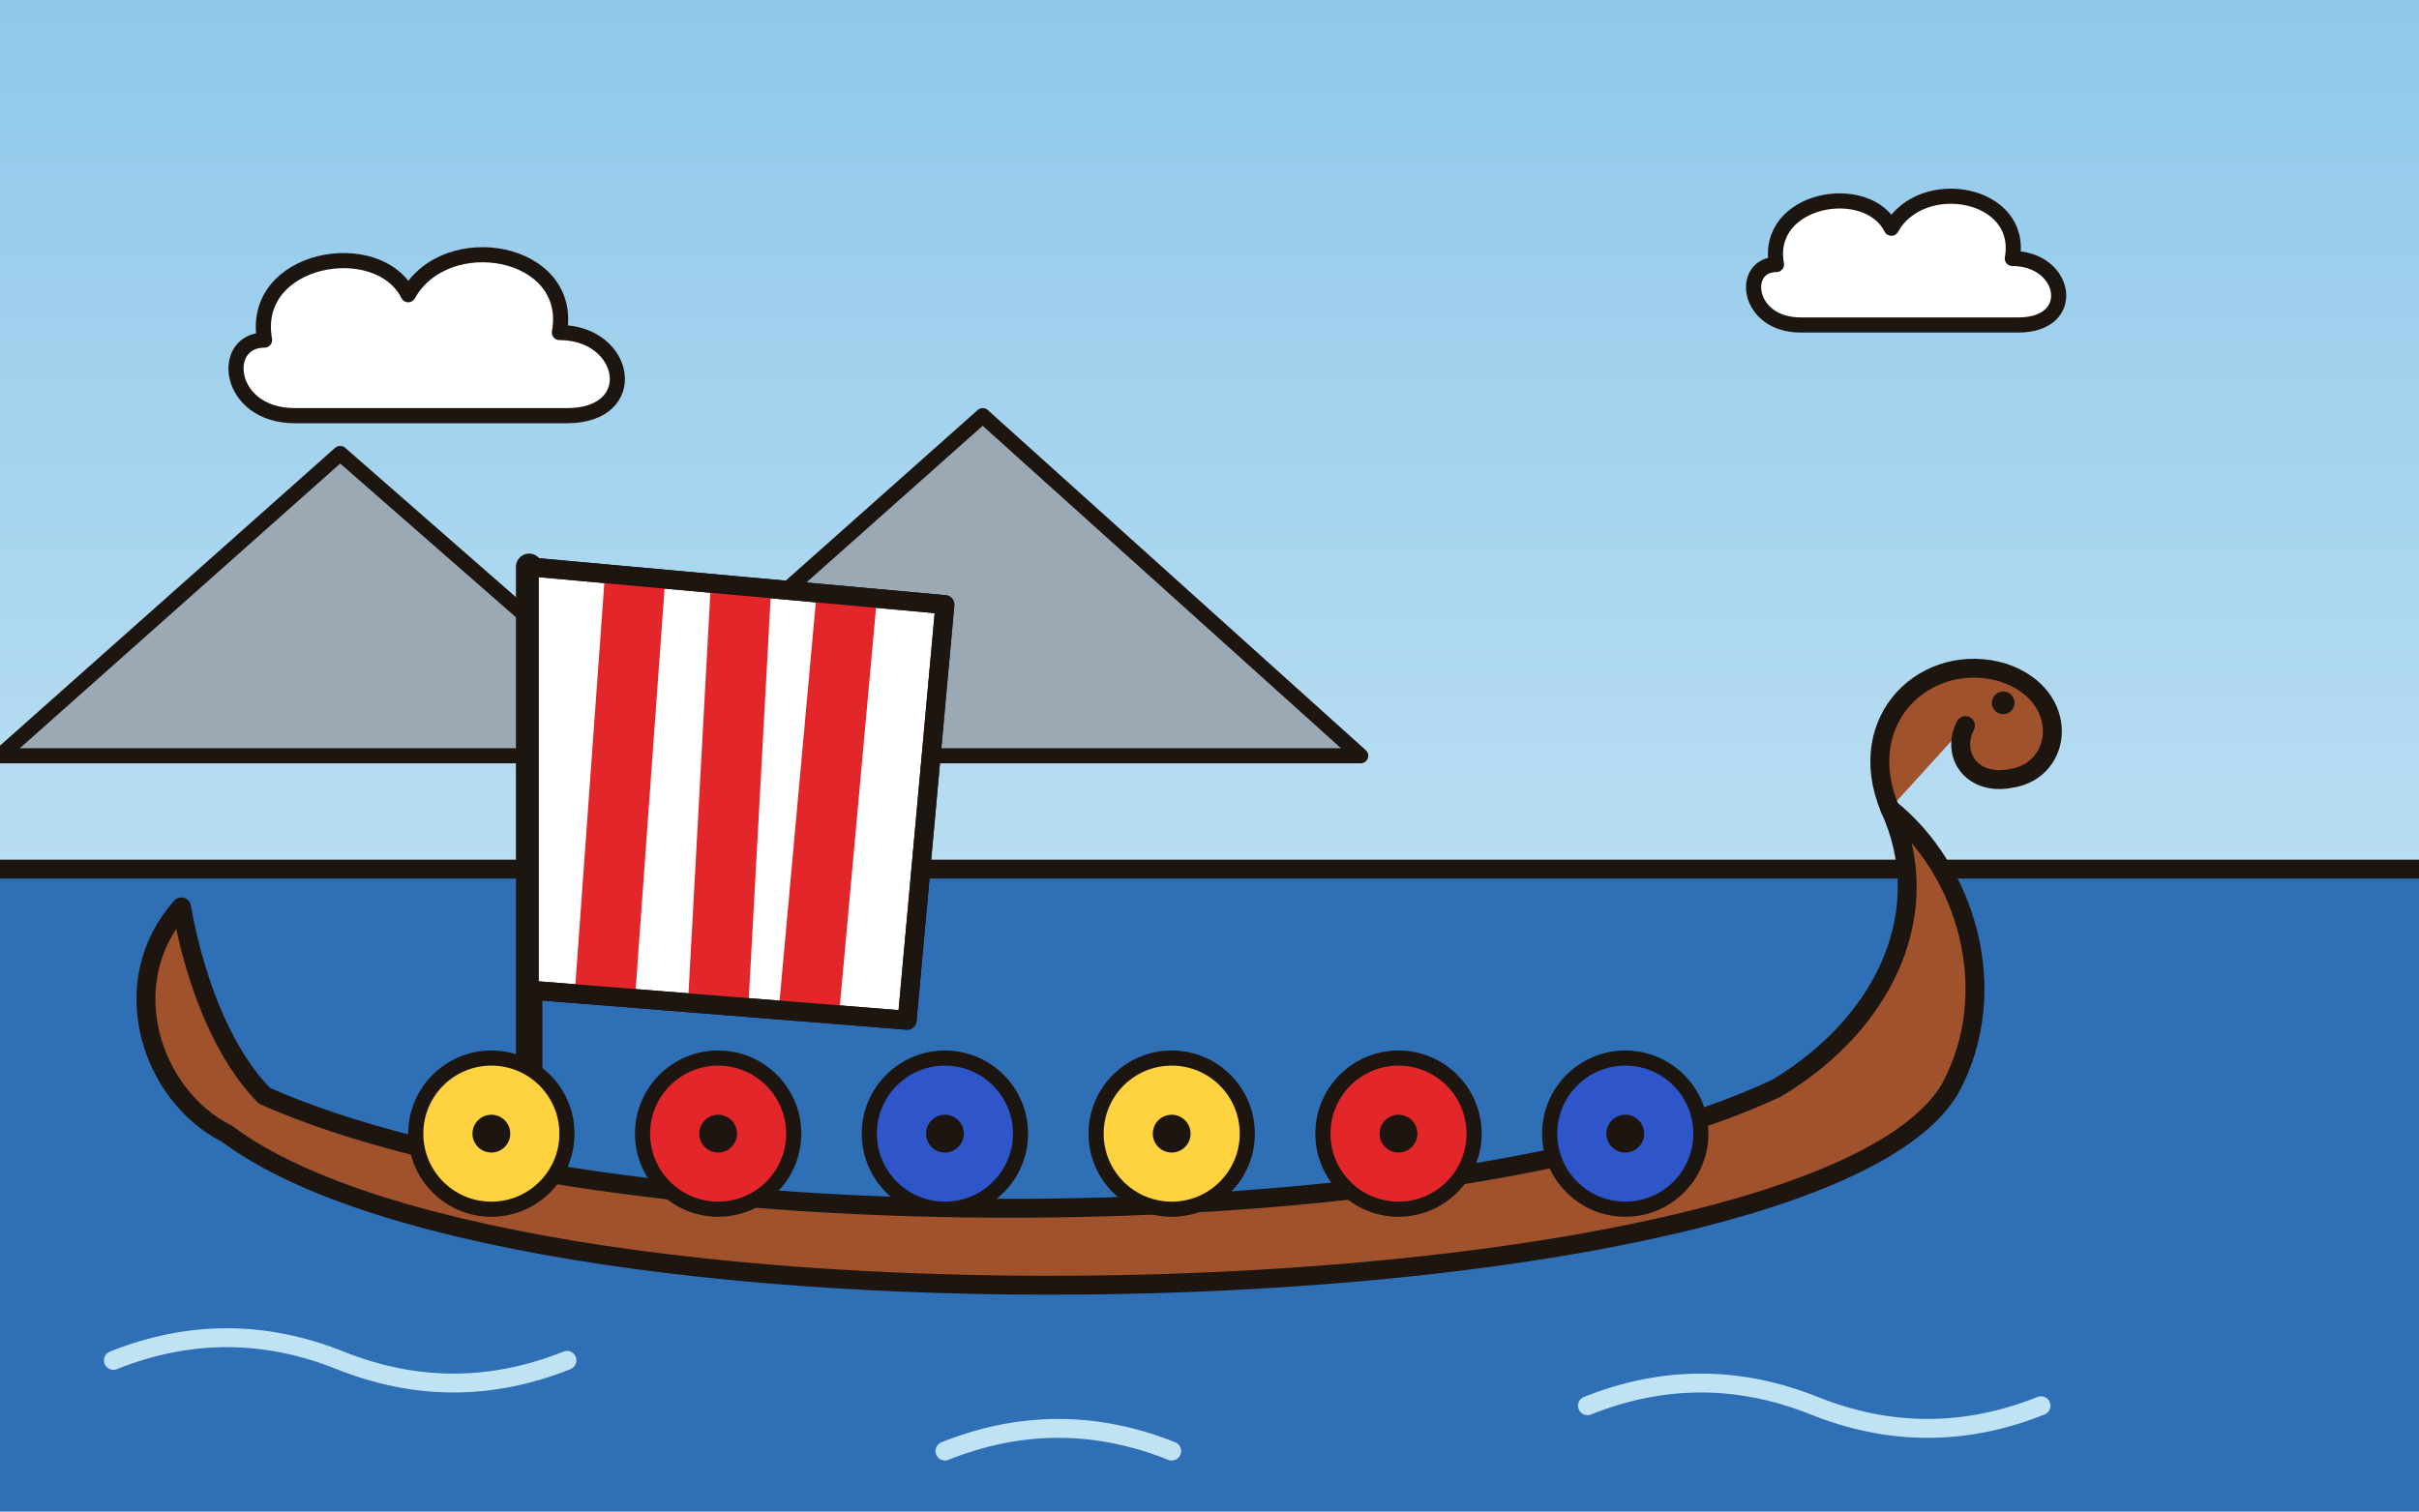
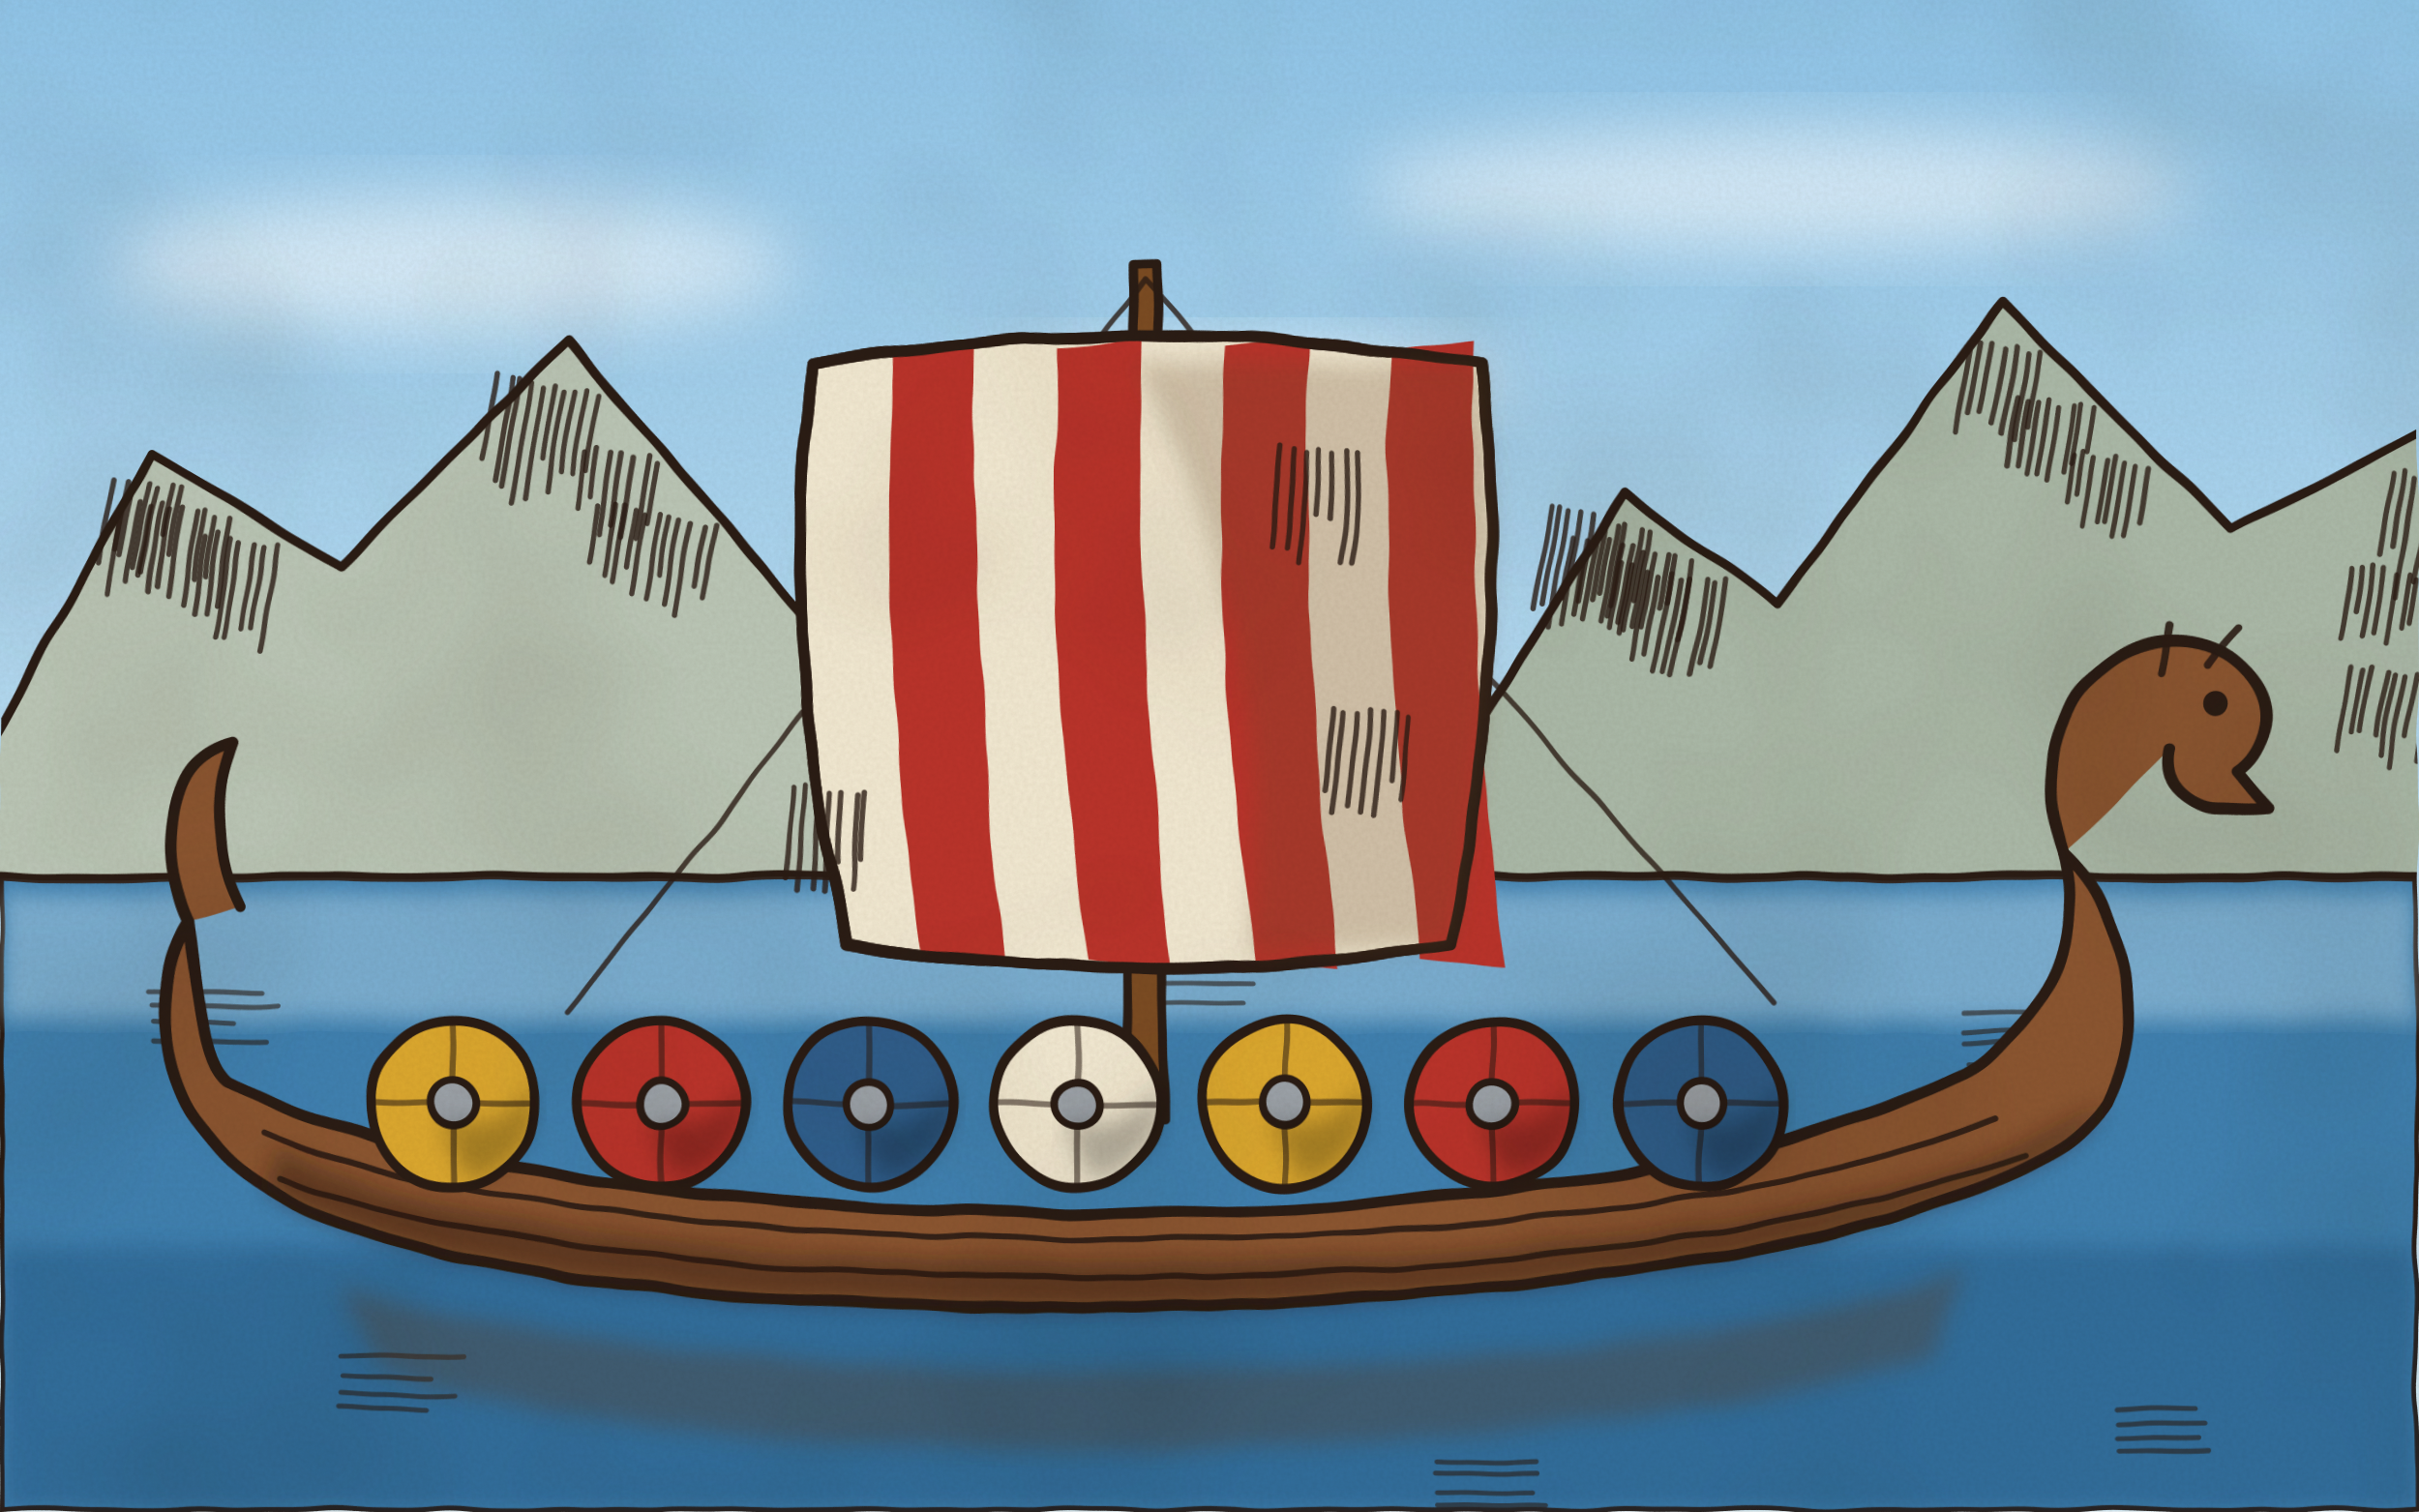
<svg xmlns="http://www.w3.org/2000/svg" viewBox="0 0 640 400" width="640" height="400">
  <defs>
-     <linearGradient id="c" x1="0" y1="0" x2="0" y2="1">
-       <stop offset="0" stop-color="#8fc8ea" />
-       <stop offset="1" stop-color="#d8eef8" />
+     <linearGradient id="ciel-v" x1="0" y1="0" x2="0" y2="1">
+       <stop offset="0" stop-color="#8fc3e6" />
+       <stop offset="1" stop-color="#d6ecf6" />
    </linearGradient>
+     <filter id="encre" x="-2%" y="-2%" width="104%" height="104%">
+       <feTurbulence type="fractalNoise" baseFrequency="0.04" numOctaves="2" seed="4" result="b" />
+       <feDisplacementMap in="SourceGraphic" in2="b" scale="2.4" xChannelSelector="R" yChannelSelector="G" />
+     </filter>
+     <filter id="doux" x="-10%" y="-10%" width="120%" height="120%">
+       <feGaussianBlur stdDeviation="3" />
+     </filter>
+     <filter id="flou" x="-30%" y="-30%" width="160%" height="160%">
+       <feGaussianBlur stdDeviation="9" />
+     </filter>
+     <filter id="papier" x="0" y="0" width="100%" height="100%">
+       <feTurbulence type="fractalNoise" baseFrequency="0.85" numOctaves="3" seed="9" />
+       <feColorMatrix type="matrix" values="0 0 0 0 .55  0 0 0 0 .5  0 0 0 0 .45  0 0 0 -1.1 .9" />
+     </filter>
+     <filter id="taches" x="0" y="0" width="100%" height="100%">
+       <feTurbulence type="fractalNoise" baseFrequency="0.012" numOctaves="3" seed="2" />
+       <feColorMatrix type="matrix" values="0 0 0 0 .2  0 0 0 0 .15  0 0 0 0 .1  0 0 0 -1.6 .9" />
+     </filter>
  </defs>
-   <rect width="640" height="400" fill="url(#c)" />
-   <path d="M70 90 c-4 -22 30 -28 38 -12 c10 -18 44 -12 40 10 c18 0 22 22 2 22 h-72 c-18 0 -20 -20 -8 -20 z" fill="#fff" stroke="#1d1510" stroke-width="4" stroke-linejoin="round" stroke-linecap="round" />
-   <path d="M470 70 c-3.2 -17.6 24 -22.4 30.4 -9.6 c8 -14.4 35.2 -9.6 32 8 c14.4 0 17.6 17.6 1.6 17.6 h-57.6 c-14.4 0 -16 -16 -6.4 -16 z" fill="#fff" stroke="#1d1510" stroke-width="4" stroke-linejoin="round" stroke-linecap="round" />
-   <path d="M0 200 L90 120 L170 190 L260 110 L360 200 Z" fill="#9aa9b4" stroke="#1d1510" stroke-width="4" stroke-linejoin="round" stroke-linecap="round" />
-   <rect y="230" width="640" height="170" fill="#2e6fb5" />
-   <path d="M0 230 H640" stroke="#1d1510" stroke-width="5" stroke-linejoin="round" stroke-linecap="round" />
-   <path d="M140 150 V300" stroke="#1d1510" stroke-width="7" stroke-linejoin="round" stroke-linecap="round" />
-   <path d="M140 150 L250 160 L240 270 L140 262 Z" fill="#fff" stroke="#1d1510" stroke-width="5" stroke-linejoin="round" stroke-linecap="round" />
-   <path d="M168 153 L160 264 M196 156 L190 266 M224 158 L214 268" stroke="#e3262a" stroke-width="16" />
-   <path d="M140 150 L250 160 L240 270 L140 262 Z" fill="none" stroke="#1d1510" stroke-width="5" stroke-linejoin="round" stroke-linecap="round" />
-   <path d="M70 290 C160 330 380 330 470 288 C500 270 512 240 500 214 C520 230 530 262 516 288 C480 350 140 360 60 300 C40 290 30 260 48 240 C52 262 60 280 70 290 Z" fill="#a0522d" stroke="#1d1510" stroke-width="5" stroke-linejoin="round" stroke-linecap="round" />
-   <path d="M500 214 C490 190 510 172 530 178 C548 184 546 204 532 206 C522 208 516 200 520 192" fill="#a0522d" stroke="#1d1510" stroke-width="5" stroke-linejoin="round" stroke-linecap="round" />
-   <circle cx="530" cy="186" r="3" fill="#1d1510" />
-   <circle cx="130" cy="300" r="20" fill="#ffd23f" stroke="#1d1510" stroke-width="4" stroke-linejoin="round" stroke-linecap="round" />
-   <circle cx="130" cy="300" r="5" fill="#1d1510" />
-   <circle cx="190" cy="300" r="20" fill="#e3262a" stroke="#1d1510" stroke-width="4" stroke-linejoin="round" stroke-linecap="round" />
-   <circle cx="190" cy="300" r="5" fill="#1d1510" />
-   <circle cx="250" cy="300" r="20" fill="#2e55c9" stroke="#1d1510" stroke-width="4" stroke-linejoin="round" stroke-linecap="round" />
-   <circle cx="250" cy="300" r="5" fill="#1d1510" />
-   <circle cx="310" cy="300" r="20" fill="#ffd23f" stroke="#1d1510" stroke-width="4" stroke-linejoin="round" stroke-linecap="round" />
-   <circle cx="310" cy="300" r="5" fill="#1d1510" />
-   <circle cx="370" cy="300" r="20" fill="#e3262a" stroke="#1d1510" stroke-width="4" stroke-linejoin="round" stroke-linecap="round" />
-   <circle cx="370" cy="300" r="5" fill="#1d1510" />
-   <circle cx="430" cy="300" r="20" fill="#2e55c9" stroke="#1d1510" stroke-width="4" stroke-linejoin="round" stroke-linecap="round" />
-   <circle cx="430" cy="300" r="5" fill="#1d1510" />
-   <path d="M30 360 q30 -12 60 0 t60 0 M420 372 q30 -12 60 0 t60 0 M250 384 q30 -12 60 0" fill="none" stroke="#bfe3f5" stroke-width="5" stroke-linecap="round" />
+   <rect width="640" height="400" fill="url(#ciel-v)" />
+   <ellipse cx="120" cy="70" rx="90" ry="18" fill="#fff" opacity=".55" filter="url(#flou)" />
+   <ellipse cx="470" cy="50" rx="110" ry="16" fill="#fff" opacity=".55" filter="url(#flou)" />
+   <ellipse cx="330" cy="100" rx="70" ry="10" fill="#fff" opacity=".55" filter="url(#flou)" />
+   <g filter="url(#encre)">
+     <path d="M-10 240L-10 210L40 120L90 150L150 90L210 160L250 205L250 240Z" fill="#b9c4b4" stroke="#2a1c14" stroke-width="2.4" stroke-linejoin="round" stroke-linecap="round" />
+     <path d="M47.9 129.1l-3.2 17.9M45.6 128.6l-2.3 13.3M41.4 129.3l-4.0 22.5M39.3 127.9l-4.0 22.8M35.0 128.2l-3.3 18.9M33.8 127.2l-3.2 18.2M30.0 126.9l-3.9 22.1" fill="none" stroke="#2a1c14" stroke-width="1.4" stroke-linejoin="round" stroke-linecap="round" opacity="0.8" />
+     <path d="M61.0 137.6l-4.0 22.6M56.9 137.4l-2.6 14.8M54.3 135.4l-3.1 17.6M52.4 135.7l-4.3 24.4M48.3 134.7l-4.1 23.1M45.0 135.2l-3.6 20.2M43.0 133.5l-4.1 23.4M40.0 134.2l-3.3 18.5M37.1 132.7l-3.8 21.7M32.7 132.9l-4.4 24.8" fill="none" stroke="#2a1c14" stroke-width="1.4" stroke-linejoin="round" stroke-linecap="round" opacity="0.8" />
+     <path d="M73.8 144.1l-5.0 28.5M70.1 144.7l-3.9 21.9M67.5 144.0l-4.0 22.7M63.3 143.6l-4.4 25.1M61.2 142.6l-4.6 26.0M57.9 141.1l-3.8 21.3M54.5 142.3l-3.6 20.3" fill="none" stroke="#2a1c14" stroke-width="1.4" stroke-linejoin="round" stroke-linecap="round" opacity="0.8" />
+     <path d="M158.8 104.8l-3.5 20.0M155.5 103.4l-3.9 22.0M152.2 103.8l-3.7 21.0M149.3 103.8l-4.7 26.4M147.0 102.1l-3.3 18.9M143.8 102.6l-5.2 29.3M140.6 101.3l-5.6 31.6M137.3 100.4l-4.9 28.0M135.5 100.2l-4.7 26.7M131.3 99.1l-4.0 22.4" fill="none" stroke="#2a1c14" stroke-width="1.4" stroke-linejoin="round" stroke-linecap="round" opacity="0.8" />
+     <path d="M173.9 122.9l-2.9 16.4M171.9 121.0l-3.9 22.4M167.7 121.6l-3.8 21.5M164.7 120.5l-3.4 19.3M162.1 120.3l-3.9 21.9M158.5 118.7l-2.3 13.2M155.3 119.6l-2.7 15.4" fill="none" stroke="#2a1c14" stroke-width="1.4" stroke-linejoin="round" stroke-linecap="round" opacity="0.8" />
+     <path d="M189.3 139.2l-3.3 18.6M186.4 139.8l-2.6 14.9M182.6 138.8l-4.2 23.5M179.6 137.8l-3.8 21.4M177.0 137.0l-2.6 14.9M174.7 136.4l-3.8 21.4M170.4 136.9l-3.5 19.7M168.1 135.7l-2.6 14.6M165.2 134.2l-3.5 19.6M162.8 134.0l-3.2 18.3M158.1 134.4l-2.6 14.5" fill="none" stroke="#2a1c14" stroke-width="1.4" stroke-linejoin="round" stroke-linecap="round" opacity="0.8" />
+     <path d="M380 240L380 210L430 130L470 160L530 80L590 140L650 110L650 215L650 240Z" fill="#a9b7a6" stroke="#2a1c14" stroke-width="2.4" stroke-linejoin="round" stroke-linecap="round" />
+     <path d="M436.6 140.1l-4.5 25.4M434.5 139.5l-4.8 27.0M429.8 138.3l-4.4 24.7M428.2 138.9l-4.5 25.4M425.0 137.5l-3.7 21.2M421.7 136.2l-4.1 23.0M418.3 135.7l-5.3 29.9M414.8 135.5l-5.4 30.8M412.4 134.6l-4.4 25.2M410.3 134.4l-4.7 26.7" fill="none" stroke="#2a1c14" stroke-width="1.4" stroke-linejoin="round" stroke-linecap="round" opacity="0.8" />
+     <path d="M447.6 148.1l-3.7 21.0M443.2 146.4l-2.3 13.0M441.6 146.1l-2.6 14.6M437.8 146.0l-3.4 19.5M434.6 145.7l-2.3 13.0M431.9 143.9l-3.6 20.7M429.2 143.9l-2.9 16.4M425.7 142.5l-2.6 14.5M422.5 142.7l-3.8 21.3M419.9 142.9l-3.5 19.9M416.1 142.3l-2.8 16.0" fill="none" stroke="#2a1c14" stroke-width="1.4" stroke-linejoin="round" stroke-linecap="round" opacity="0.8" />
+     <path d="M456.4 153.8l-4.0 22.6M453.5 154.6l-3.7 20.7M451.7 153.5l-4.3 24.5M446.8 153.0l-4.4 25.0M444.6 153.1l-4.2 24.1M442.3 151.3l-4.6 25.9M438.7 152.3l-3.6 20.5M435.9 151.1l-4.1 23.3M431.8 149.4l-3.2 18.0M429.0 148.9l-3.0 17.1" fill="none" stroke="#2a1c14" stroke-width="1.4" stroke-linejoin="round" stroke-linecap="round" opacity="0.8" />
+     <path d="M539.6 92.6l-3.5 20.1M536.6 93.1l-4.0 23.0M533.6 91.6l-4.1 23.0M530.5 92.4l-3.5 19.7M526.9 91.0l-3.2 18.2M524.0 90.8l-3.3 18.9M521.6 90.9l-4.2 23.9" fill="none" stroke="#2a1c14" stroke-width="1.4" stroke-linejoin="round" stroke-linecap="round" opacity="0.8" />
+     <path d="M554.4 107.9l-2.0 11.4M550.7 106.8l-2.7 15.6M548.9 107.1l-3.1 17.7M544.5 107.4l-3.4 19.4M541.9 105.3l-3.5 19.8M539.1 106.0l-3.4 19.0M536.3 105.8l-3.0 17.2M533.6 104.9l-3.2 18.2" fill="none" stroke="#2a1c14" stroke-width="1.4" stroke-linejoin="round" stroke-linecap="round" opacity="0.8" />
+     <path d="M569.0 123.9l-2.5 14.1M565.5 123.4l-3.2 18.2M562.5 122.5l-3.4 19.5M560.1 120.7l-3.1 17.8M558.0 121.7l-3.0 16.9M554.1 120.9l-3.3 18.6M551.3 119.2l-2.1 11.9M548.8 120.1l-2.3 12.9" fill="none" stroke="#2a1c14" stroke-width="1.4" stroke-linejoin="round" stroke-linecap="round" opacity="0.8" />
+     <path d="M652.9 127.9l-5.0 28.3M648.0 127.4l-3.6 20.3M645.4 127.9l-4.1 23.3M643.4 127.2l-4.8 27.0M639.0 127.0l-5.5 31.2M636.6 125.0l-3.6 20.4M633.5 125.7l-3.8 21.5" fill="none" stroke="#2a1c14" stroke-width="1.4" stroke-linejoin="round" stroke-linecap="round" opacity="0.8" />
+     <path d="M652.2 155.3l-2.9 16.2M648.8 153.5l-3.1 17.8M646.6 154.4l-2.8 15.8M643.9 154.1l-2.7 15.2M639.4 153.7l-2.0 11.1M637.7 152.5l-2.4 13.5M634.0 152.5l-3.1 17.7M630.5 150.6l-3.0 17.0M627.8 149.8l-3.3 18.7M625.0 150.2l-2.1 11.7M622.2 150.4l-3.3 18.5" fill="none" stroke="#2a1c14" stroke-width="1.4" stroke-linejoin="round" stroke-linecap="round" opacity="0.8" />
+     <path d="M652.3 181.4l-3.4 19.3M648.3 180.9l-3.6 20.6M645.3 180.9l-3.5 19.9M643.8 179.3l-4.0 22.4M639.6 178.7l-2.8 15.9M636.3 179.2l-4.2 24.1M633.7 178.7l-3.7 21.2M631.9 178.0l-2.9 16.4M627.5 176.6l-2.9 16.5M625.2 177.3l-2.8 16.1M622.1 176.4l-3.9 22.3" fill="none" stroke="#2a1c14" stroke-width="1.4" stroke-linejoin="round" stroke-linecap="round" opacity="0.8" />
+     <path d="M0 232 H640 V400 H0 Z" fill="#3f7fae" stroke="#2a1c14" stroke-width="2.4" stroke-linejoin="round" stroke-linecap="round" />
+     <path d="M0 236 H640 V270 H0 Z" fill="#bfe0f2" opacity="0.45" filter="url(#doux)" />
+     <path d="M0 330 H640 V400 H0 Z" fill="#1d4f7a" opacity="0.4" filter="url(#doux)" />
+     <path d="M39.6 262.6l29.8 0.0M40.5 266.2l33.1 0.0M40.8 270.5l20.7 0.0M40.7 275.5l29.6 0.0" fill="none" stroke="#2a1c14" stroke-width="1.3" stroke-linejoin="round" stroke-linecap="round" opacity="0.6" />
+     <path d="M299.4 251.5l27.3 0.0M300.4 255.9l26.2 0.0M300.8 259.8l30.5 0.0M299.2 265.2l29.5 0.0" fill="none" stroke="#2a1c14" stroke-width="1.3" stroke-linejoin="round" stroke-linecap="round" opacity="0.6" />
+     <path d="M519.5 268.0l20.1 0.0M519.4 273.0l30.4 0.0M519.5 275.9l21.8 0.0M520.8 281.5l21.7 0.0" fill="none" stroke="#2a1c14" stroke-width="1.3" stroke-linejoin="round" stroke-linecap="round" opacity="0.6" />
+     <path d="M89.9 359.0l32.8 0.0M90.7 364.5l23.3 0.0M90.4 369.1l29.9 0.0M89.8 372.7l23.4 0.0" fill="none" stroke="#2a1c14" stroke-width="1.3" stroke-linejoin="round" stroke-linecap="round" opacity="0.6" />
+     <path d="M560.6 372.7l20.2 0.0M560.9 376.6l22.3 0.0M560.6 380.4l20.9 0.0M560.8 383.8l23.5 0.0" fill="none" stroke="#2a1c14" stroke-width="1.3" stroke-linejoin="round" stroke-linecap="round" opacity="0.6" />
+     <path d="M380.3 386.6l25.8 0.0M379.9 389.6l26.5 0.0M380.4 394.8l25.0 0.0M380.3 398.2l28.6 0.0" fill="none" stroke="#2a1c14" stroke-width="1.3" stroke-linejoin="round" stroke-linecap="round" opacity="0.6" />
+     <path d="M300 70 L306 70 L308 296 L298 296 Z" fill="#7a4b22" stroke="#2a1c14" stroke-width="2.4" stroke-linejoin="round" stroke-linecap="round" />
+     <path d="M303 74 L150 268 M303 74 L470 266" fill="none" stroke="#2a1c14" stroke-width="1.4" stroke-linejoin="round" stroke-linecap="round" opacity="0.8" />
+     <path d="M215 96 Q303 82 392 96 Q400 170 384 250 Q303 262 224 250 Q206 170 215 96 Z" fill="#efe6cf" stroke="#2a1c14" stroke-width="3" stroke-linejoin="round" stroke-linecap="round" />
+     <path d="M236 92 Q232 170 244 254 L266 256 Q256 170 258 90 Z" fill="#b8332a" />
+     <path d="M280 92 Q276 170 288 254 L310 256 Q300 170 302 90 Z" fill="#b8332a" />
+     <path d="M324 92 Q320 170 332 254 L354 256 Q344 170 346 90 Z" fill="#b8332a" />
+     <path d="M368 92 Q364 170 376 254 L398 256 Q388 170 390 90 Z" fill="#b8332a" />
+     <path d="M215 96 Q303 82 392 96 Q400 170 384 250 Q303 262 224 250 Q206 170 215 96 Z" fill="none" stroke="#2a1c14" stroke-width="3" stroke-linejoin="round" stroke-linecap="round" />
+     <path d="M300 96 Q340 170 330 252 L384 250 Q400 170 392 96 Z" fill="#6b4a2a" opacity="0.25" filter="url(#doux)" />
+     <path d="M359.9 119.8l-2.5 29.1M357.1 119.2l-2.6 29.6M352.9 119.8l-1.6 17.9M349.3 118.8l-1.6 17.8M346.0 119.6l-2.6 29.6M342.6 118.7l-2.3 26.5M338.8 117.8l-2.4 26.9" fill="none" stroke="#2a1c14" stroke-width="1.4" stroke-linejoin="round" stroke-linecap="round" opacity="0.8" />
+     <path d="M372.5 190.0l-1.9 21.2M369.4 189.0l-1.5 17.6M365.7 188.9l-2.3 26.7M362.3 188.4l-2.3 26.2M358.7 189.3l-2.1 23.5M354.9 188.9l-2.3 25.8M352.5 187.8l-1.8 20.9" fill="none" stroke="#2a1c14" stroke-width="1.4" stroke-linejoin="round" stroke-linecap="round" opacity="0.8" />
+     <path d="M229.0 209.8l-1.6 17.7M227.4 210.5l-2.2 25.3M223.1 209.8l-1.6 18.3M220.1 210.0l-2.3 26.3M217.4 208.8l-2.4 26.9M213.4 208.2l-2.4 27.8M210.2 208.9l-2.1 23.9" fill="none" stroke="#2a1c14" stroke-width="1.4" stroke-linejoin="round" stroke-linecap="round" opacity="0.8" />
+     <path d="M60 286 C140 330 420 336 520 284 C540 272 552 250 546 226 C560 238 570 266 558 292 C520 352 150 366 70 314 C46 300 36 268 50 244 C52 266 54 280 60 286 Z" fill="#8a5530" stroke="#2a1c14" stroke-width="3" stroke-linejoin="round" stroke-linecap="round" />
+     <path d="M70 300 C160 336 420 340 528 296 M74 312 C170 346 410 350 536 306" fill="none" stroke="#2a1c14" stroke-width="1.6" stroke-linejoin="round" stroke-linecap="round" opacity="0.9" />
+     <path d="M70 314 C150 366 520 352 558 292 L540 300 C480 340 160 350 74 304 Z" fill="#2a1408" opacity="0.45" filter="url(#doux)" />
+     <path d="M546 226 C536 196 552 168 578 170 C600 172 606 194 592 204 L600 214 L586 214 C578 214 572 206 574 198" fill="#8a5530" stroke="#2a1c14" stroke-width="3" stroke-linejoin="round" stroke-linecap="round" />
+     <circle cx="586" cy="186" r="3.4" fill="#2a1c14" />
+     <path d="M584 176 l8 -10 M572 178 l2 -12" fill="none" stroke="#2a1c14" stroke-width="2" stroke-linejoin="round" stroke-linecap="round" opacity="0.9" />
+     <path d="M50 244 C40 220 46 200 62 196 C56 212 58 228 64 240" fill="#8a5530" stroke="#2a1c14" stroke-width="3" stroke-linejoin="round" stroke-linecap="round" />
+     <g>
+       <path d="M98 292 a22 22 0 1 0 44 0 a22 22 0 1 0 -44 0 Z" fill="#d9a62e" stroke="#2a1c14" stroke-width="2.6" stroke-linejoin="round" stroke-linecap="round" />
+       <path d="M98 292 h44 M120 270 v44" stroke="#2a1c14" stroke-width="1.6" opacity=".55" />
+       <circle cx="120" cy="292" r="6" fill="#9aa0a6" stroke="#2a1c14" stroke-width="2" stroke-linejoin="round" stroke-linecap="round" />
+       <path d="M116 296 a20 20 0 0 0 26 -10 a22 22 0 0 1 -18 26 Z" fill="#000" opacity="0.25" filter="url(#doux)" />
+     </g>
+     <g>
+       <path d="M153 292 a22 22 0 1 0 44 0 a22 22 0 1 0 -44 0 Z" fill="#b8332a" stroke="#2a1c14" stroke-width="2.6" stroke-linejoin="round" stroke-linecap="round" />
+       <path d="M153 292 h44 M175 270 v44" stroke="#2a1c14" stroke-width="1.6" opacity=".55" />
+       <circle cx="175" cy="292" r="6" fill="#9aa0a6" stroke="#2a1c14" stroke-width="2" stroke-linejoin="round" stroke-linecap="round" />
+       <path d="M171 296 a20 20 0 0 0 26 -10 a22 22 0 0 1 -18 26 Z" fill="#000" opacity="0.25" filter="url(#doux)" />
+     </g>
+     <g>
+       <path d="M208 292 a22 22 0 1 0 44 0 a22 22 0 1 0 -44 0 Z" fill="#2f5d8a" stroke="#2a1c14" stroke-width="2.6" stroke-linejoin="round" stroke-linecap="round" />
+       <path d="M208 292 h44 M230 270 v44" stroke="#2a1c14" stroke-width="1.6" opacity=".55" />
+       <circle cx="230" cy="292" r="6" fill="#9aa0a6" stroke="#2a1c14" stroke-width="2" stroke-linejoin="round" stroke-linecap="round" />
+       <path d="M226 296 a20 20 0 0 0 26 -10 a22 22 0 0 1 -18 26 Z" fill="#000" opacity="0.25" filter="url(#doux)" />
+     </g>
+     <g>
+       <path d="M263 292 a22 22 0 1 0 44 0 a22 22 0 1 0 -44 0 Z" fill="#efe6cf" stroke="#2a1c14" stroke-width="2.6" stroke-linejoin="round" stroke-linecap="round" />
+       <path d="M263 292 h44 M285 270 v44" stroke="#2a1c14" stroke-width="1.6" opacity=".55" />
+       <circle cx="285" cy="292" r="6" fill="#9aa0a6" stroke="#2a1c14" stroke-width="2" stroke-linejoin="round" stroke-linecap="round" />
+       <path d="M281 296 a20 20 0 0 0 26 -10 a22 22 0 0 1 -18 26 Z" fill="#000" opacity="0.25" filter="url(#doux)" />
+     </g>
+     <g>
+       <path d="M318 292 a22 22 0 1 0 44 0 a22 22 0 1 0 -44 0 Z" fill="#d9a62e" stroke="#2a1c14" stroke-width="2.6" stroke-linejoin="round" stroke-linecap="round" />
+       <path d="M318 292 h44 M340 270 v44" stroke="#2a1c14" stroke-width="1.6" opacity=".55" />
+       <circle cx="340" cy="292" r="6" fill="#9aa0a6" stroke="#2a1c14" stroke-width="2" stroke-linejoin="round" stroke-linecap="round" />
+       <path d="M336 296 a20 20 0 0 0 26 -10 a22 22 0 0 1 -18 26 Z" fill="#000" opacity="0.25" filter="url(#doux)" />
+     </g>
+     <g>
+       <path d="M373 292 a22 22 0 1 0 44 0 a22 22 0 1 0 -44 0 Z" fill="#b8332a" stroke="#2a1c14" stroke-width="2.6" stroke-linejoin="round" stroke-linecap="round" />
+       <path d="M373 292 h44 M395 270 v44" stroke="#2a1c14" stroke-width="1.6" opacity=".55" />
+       <circle cx="395" cy="292" r="6" fill="#9aa0a6" stroke="#2a1c14" stroke-width="2" stroke-linejoin="round" stroke-linecap="round" />
+       <path d="M391 296 a20 20 0 0 0 26 -10 a22 22 0 0 1 -18 26 Z" fill="#000" opacity="0.25" filter="url(#doux)" />
+     </g>
+     <g>
+       <path d="M428 292 a22 22 0 1 0 44 0 a22 22 0 1 0 -44 0 Z" fill="#2f5d8a" stroke="#2a1c14" stroke-width="2.6" stroke-linejoin="round" stroke-linecap="round" />
+       <path d="M428 292 h44 M450 270 v44" stroke="#2a1c14" stroke-width="1.6" opacity=".55" />
+       <circle cx="450" cy="292" r="6" fill="#9aa0a6" stroke="#2a1c14" stroke-width="2" stroke-linejoin="round" stroke-linecap="round" />
+       <path d="M446 296 a20 20 0 0 0 26 -10 a22 22 0 0 1 -18 26 Z" fill="#000" opacity="0.25" filter="url(#doux)" />
+     </g>
+     <path d="M90 340 C180 370 420 372 520 336 L510 360 C400 390 180 392 100 362 Z" fill="#5a3a20" opacity="0.35" filter="url(#doux)" />
+   </g>
+   <rect width="640" height="400" filter="url(#taches)" opacity=".18" style="mix-blend-mode:multiply" />
+   <rect width="640" height="400" filter="url(#papier)" opacity=".2" style="mix-blend-mode:multiply" />
</svg>
